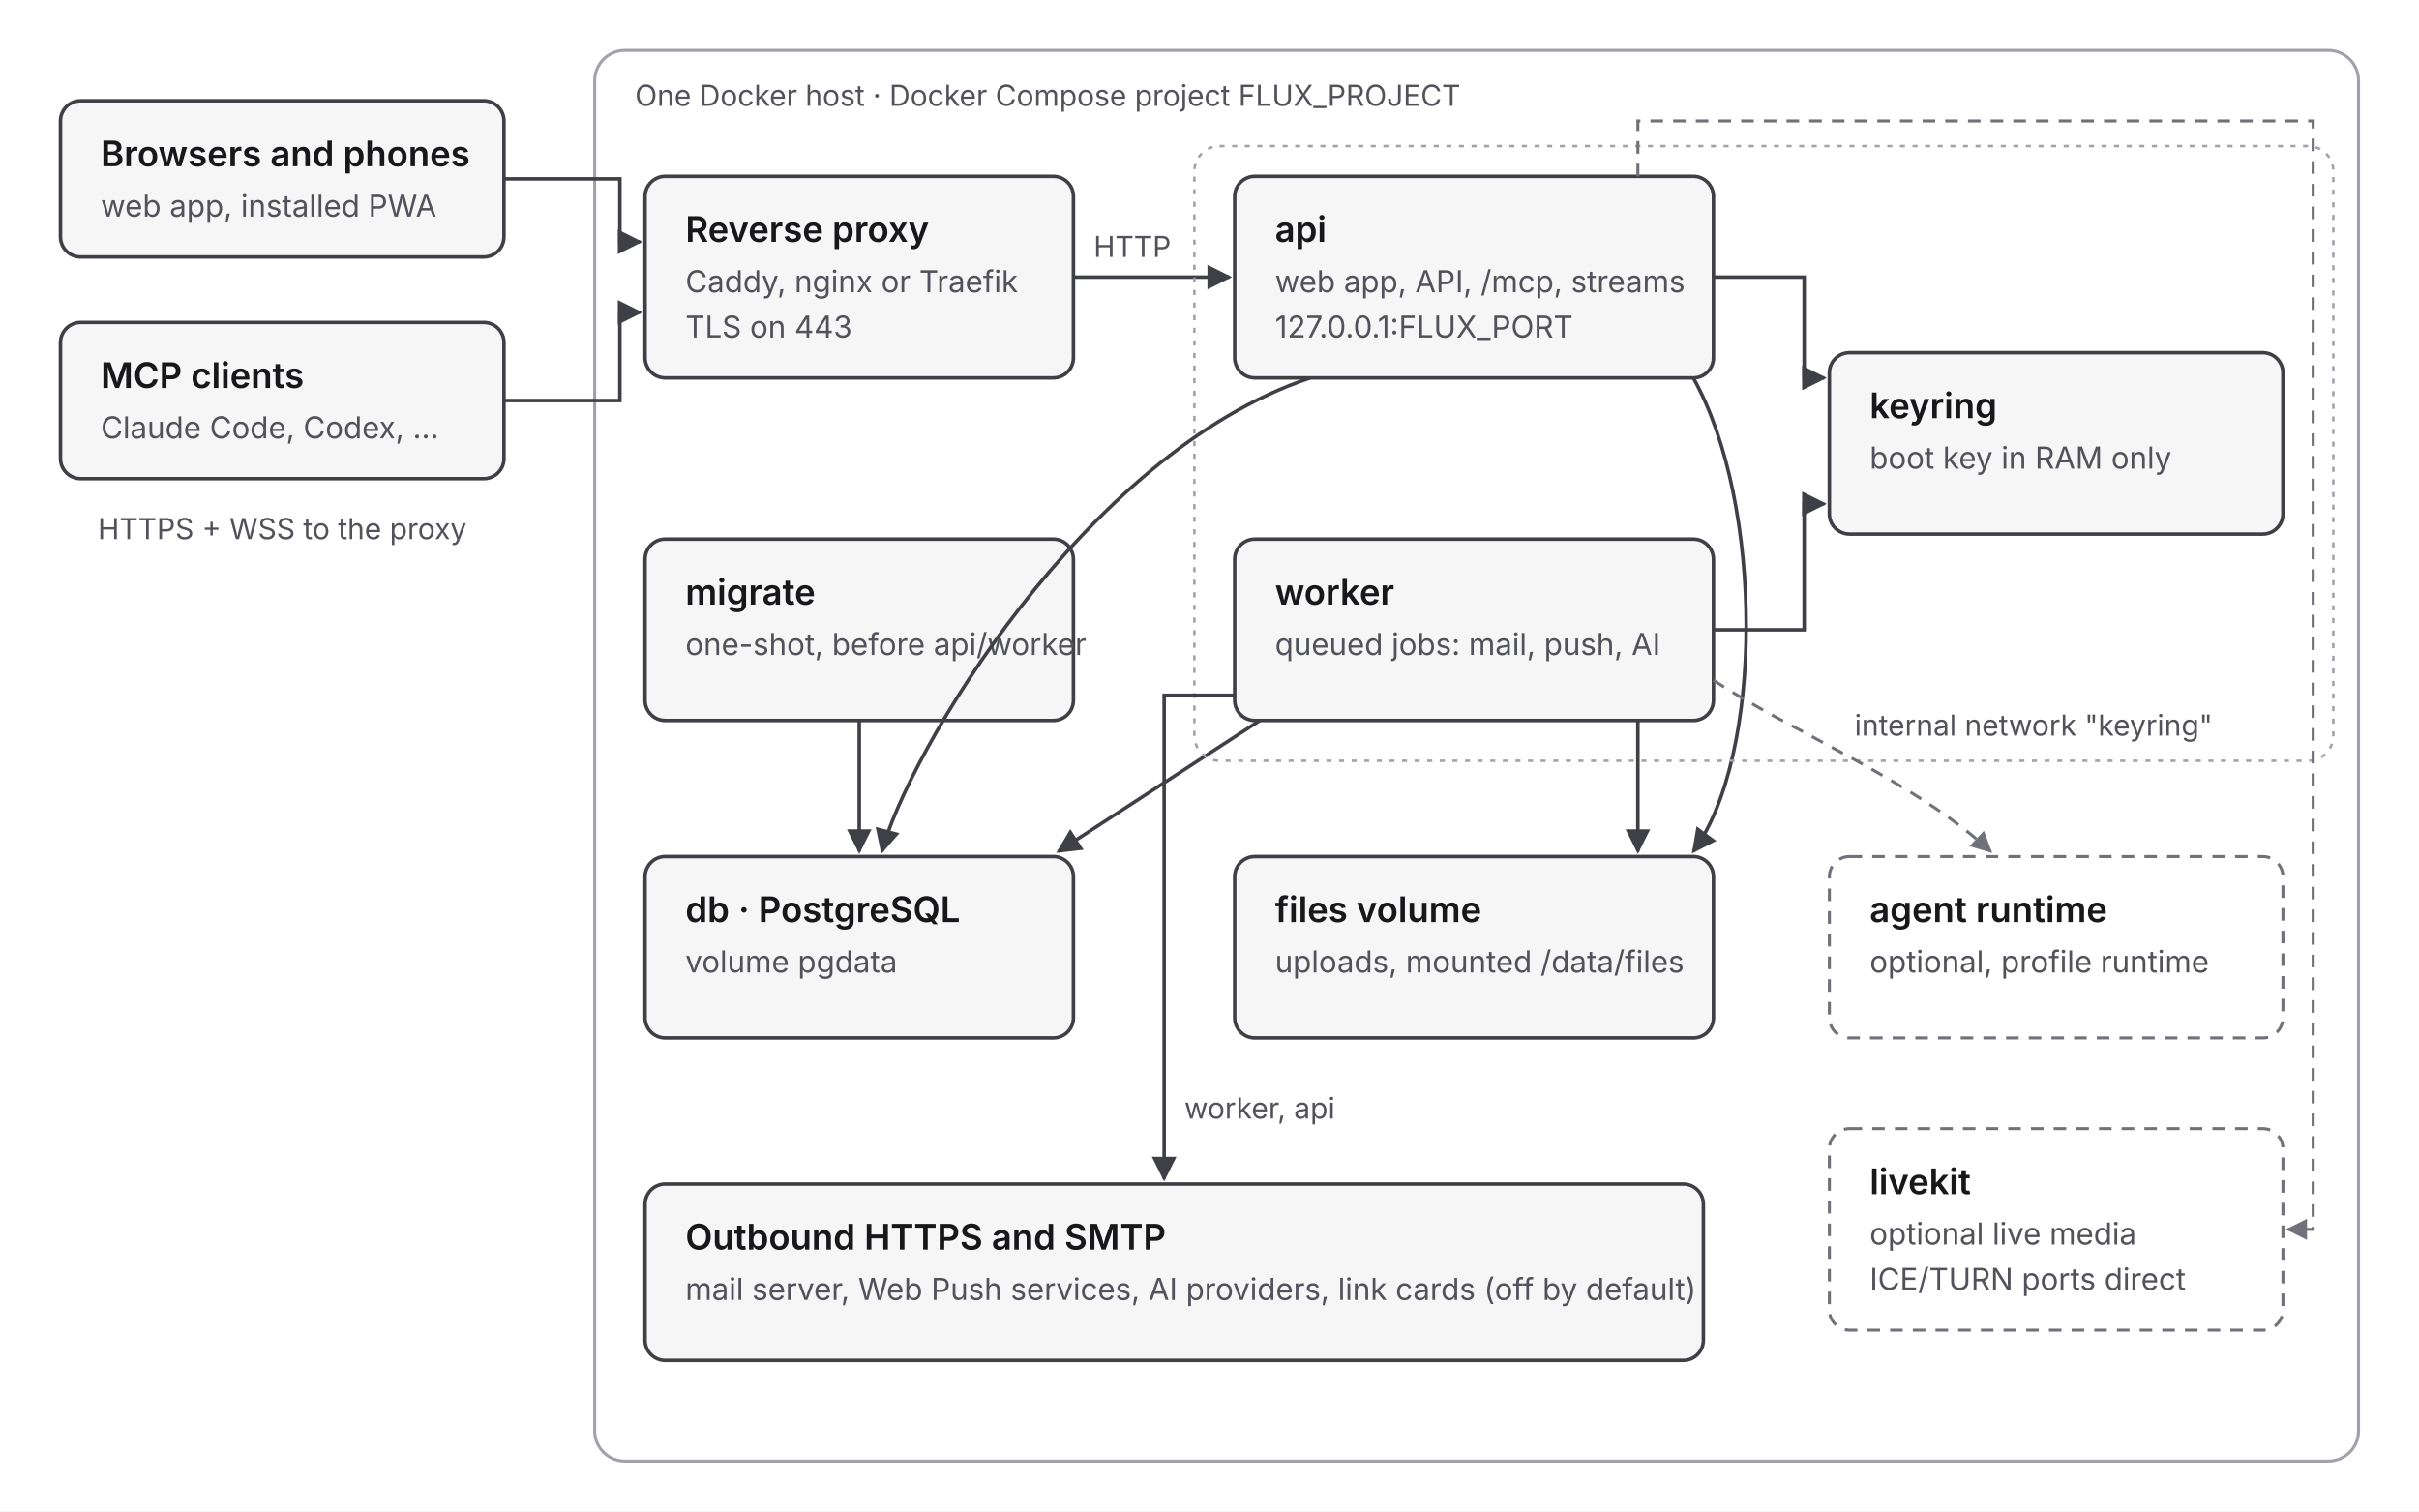
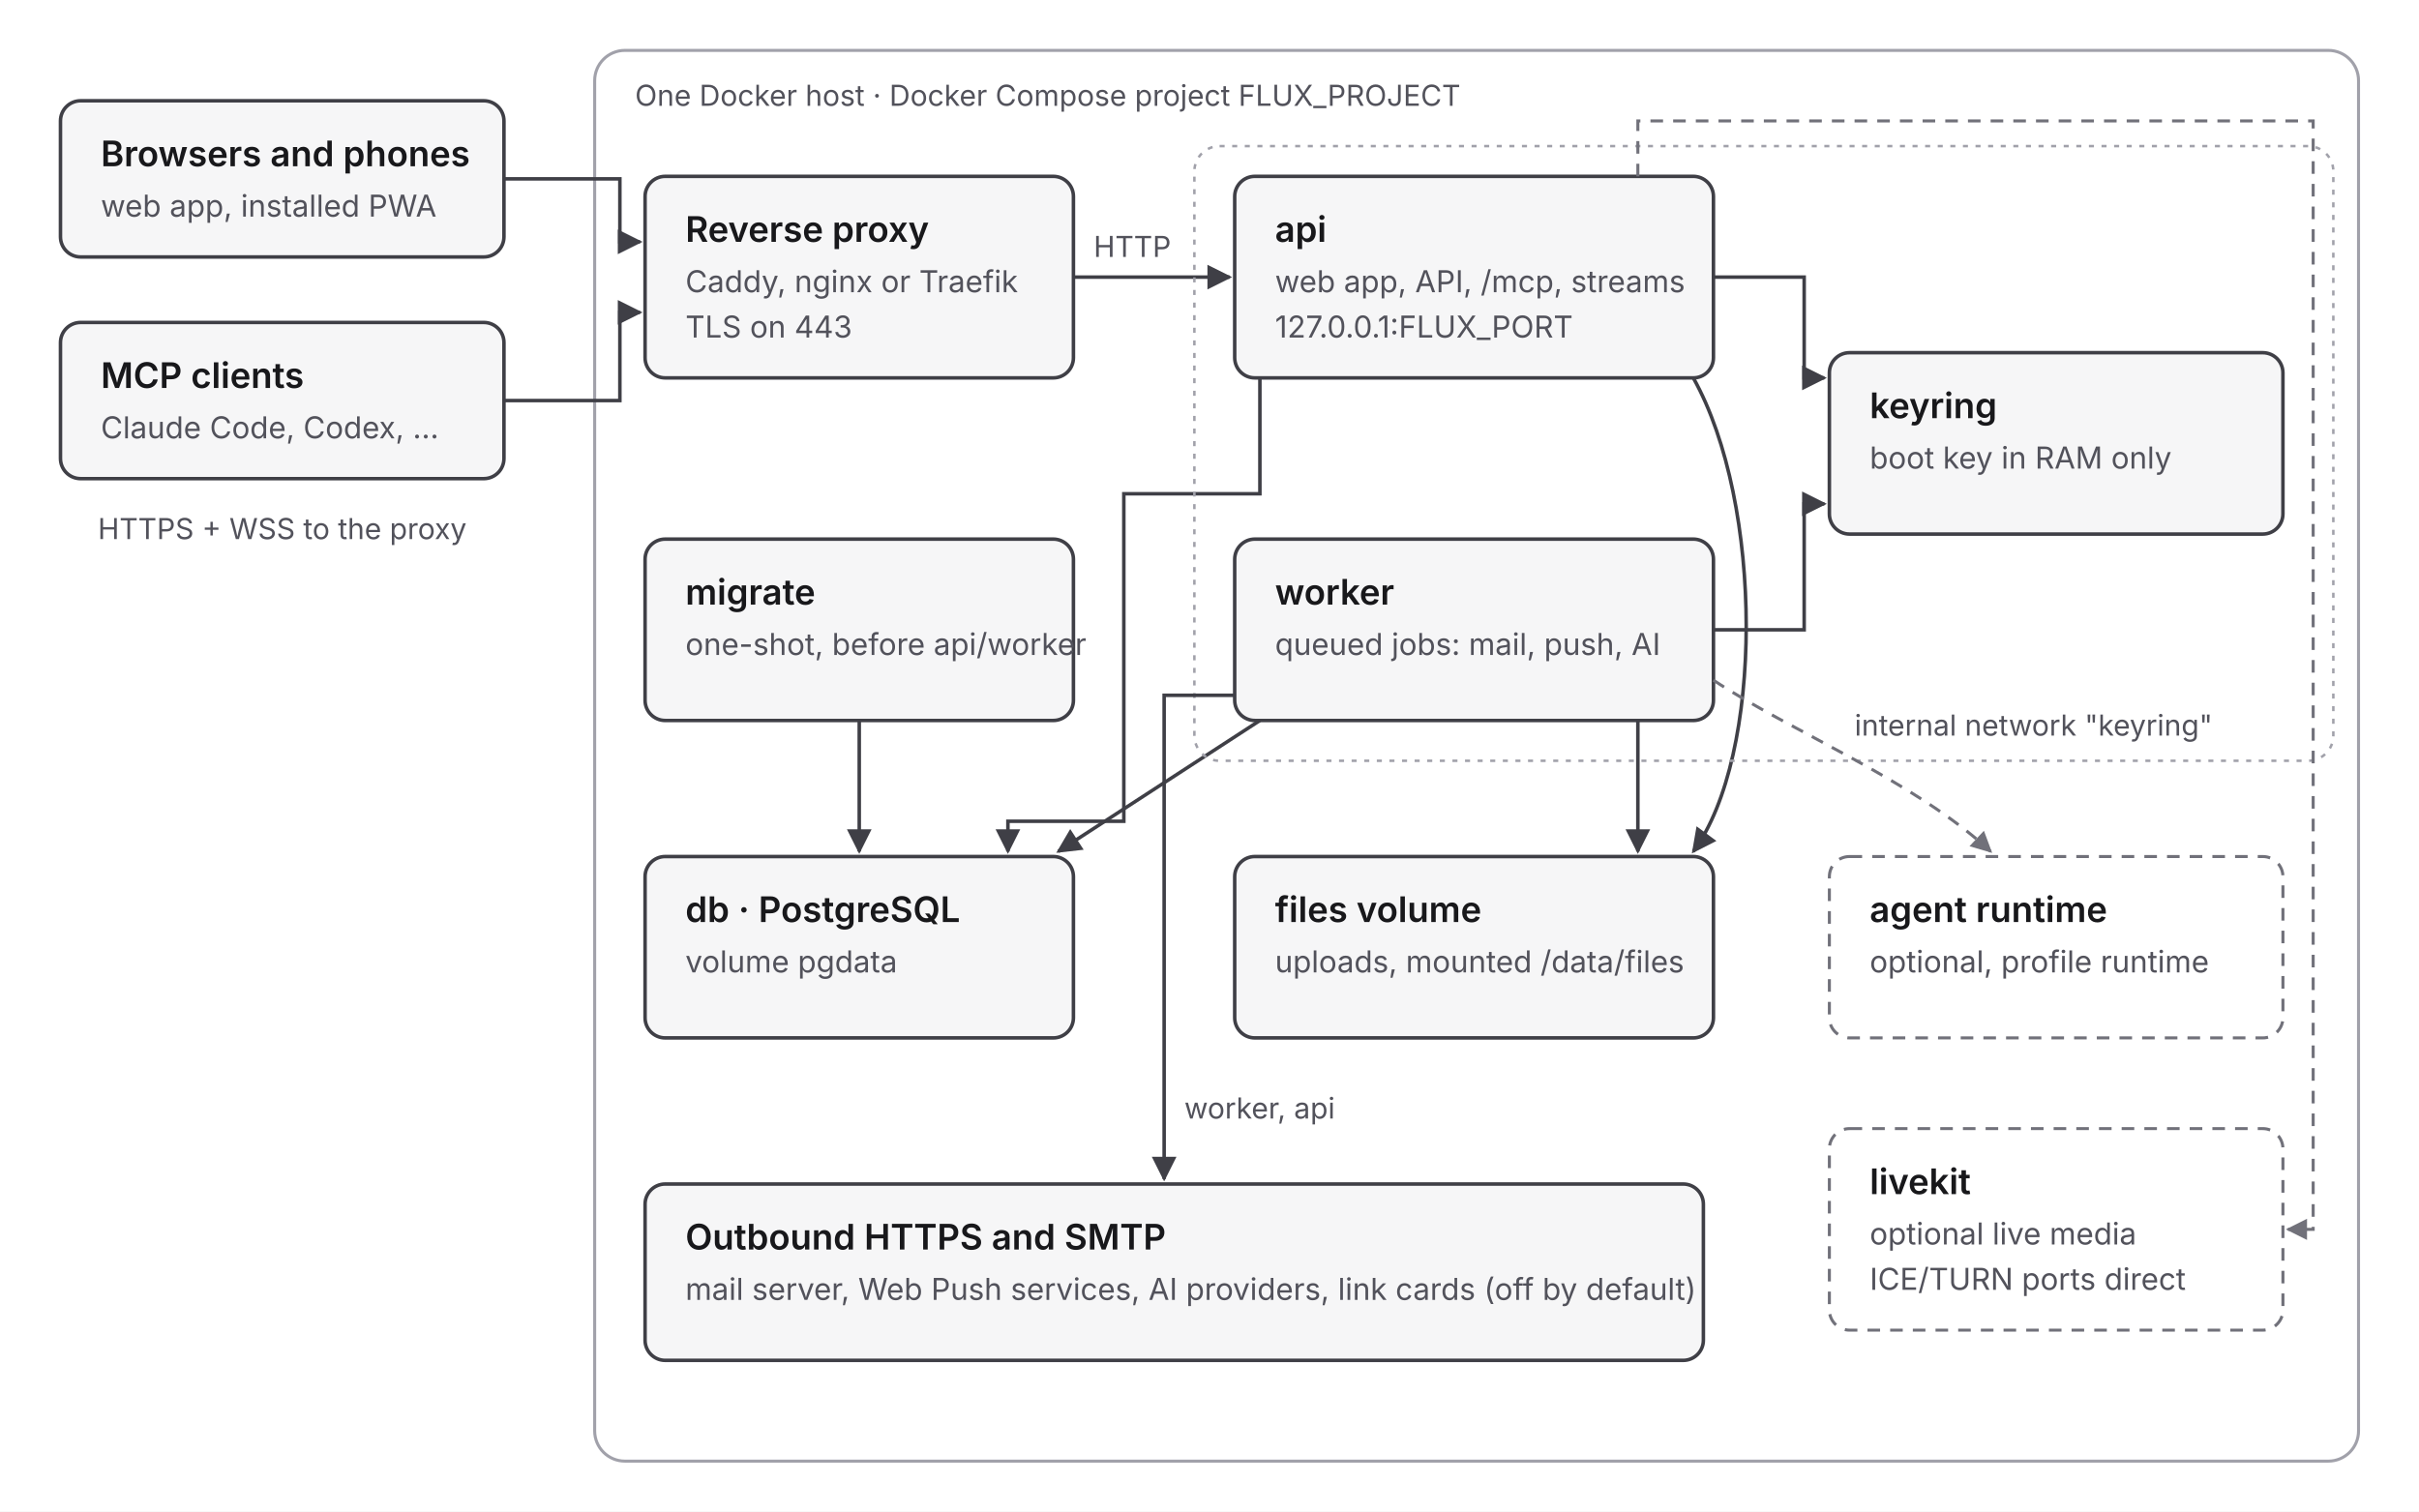
<svg xmlns="http://www.w3.org/2000/svg" viewBox="0 0 960 600" width="960" height="600" role="img" aria-labelledby="t d" font-family="Geist, -apple-system, 'Segoe UI', sans-serif">
  <style>
    .bg { fill: #ffffff; }
    .box { fill: #f6f6f7; stroke: #3f3f46; stroke-width: 1.4; }
    .opt { fill: #ffffff; stroke: #71717a; stroke-width: 1.2; stroke-dasharray: 5 4; }
    .host { fill: none; stroke: #a1a1aa; stroke-width: 1.2; }
    .net { fill: none; stroke: #a1a1aa; stroke-width: 1; stroke-dasharray: 2 3; }
    .t { fill: #18181b; font-size: 14px; font-weight: 600; }
    .s { fill: #52525b; font-size: 12px; }
    .l { fill: #52525b; font-size: 11.5px; }
    .a { stroke: #3f3f46; stroke-width: 1.4; fill: none; marker-end: url(#arrow); }
    .ao { stroke: #71717a; stroke-width: 1.2; fill: none; stroke-dasharray: 5 4; marker-end: url(#arrowo); }
    .head { fill: #3f3f46; }
    .heado { fill: #71717a; }
    @media (prefers-color-scheme: dark) {
      .bg { fill: #18181b; }
      .box { fill: #27272a; stroke: #d4d4d8; }
      .opt { fill: #18181b; stroke: #a1a1aa; }
      .host, .net { stroke: #52525b; }
      .t { fill: #fafafa; }
      .s, .l { fill: #a1a1aa; }
      .a { stroke: #d4d4d8; }
      .ao { stroke: #a1a1aa; }
      .head { fill: #d4d4d8; }
      .heado { fill: #a1a1aa; }
    }
  </style>
  <defs>
    <marker id="arrow" viewBox="0 0 10 10" refX="9" refY="5" markerWidth="7" markerHeight="7" orient="auto-start-reverse">
      <path class="head" d="M0 0L10 5L0 10z" />
    </marker>
    <marker id="arrowo" viewBox="0 0 10 10" refX="9" refY="5" markerWidth="7" markerHeight="7" orient="auto-start-reverse">
      <path class="heado" d="M0 0L10 5L0 10z" />
    </marker>
  </defs>
  <rect class="bg" width="960" height="600" />
  <rect class="box" x="24" y="40" width="176" height="62" rx="8" />
  <text class="t" x="40" y="66">Browsers and phones</text>
  <text class="s" x="40" y="86">web app, installed PWA</text>
  <rect class="box" x="24" y="128" width="176" height="62" rx="8" />
  <text class="t" x="40" y="154">MCP clients</text>
  <text class="s" x="40" y="174">Claude Code, Codex, …</text>
  <rect class="host" x="236" y="20" width="700" height="560" rx="12" />
  <text class="l" x="252" y="42">One Docker host · Docker Compose project FLUX_PROJECT</text>
  <rect class="box" x="256" y="70" width="170" height="80" rx="8" />
  <text class="t" x="272" y="96">Reverse proxy</text>
  <text class="s" x="272" y="116">Caddy, nginx or Traefik</text>
  <text class="s" x="272" y="134">TLS on 443</text>
  <path class="a" d="M200 71 H246 V96 H254" />
  <path class="a" d="M200 159 H246 V124 H254" />
  <text class="l" x="112" y="214" text-anchor="middle">HTTPS + WSS to the proxy</text>
  <rect class="box" x="490" y="70" width="190" height="80" rx="8" />
  <text class="t" x="506" y="96">api</text>
  <text class="s" x="506" y="116">web app, API, /mcp, streams</text>
  <text class="s" x="506" y="134">127.0.0.1:FLUX_PORT</text>
  <path class="a" d="M426 110 H488" />
  <text class="l" x="434" y="102">HTTP</text>
  <rect class="box" x="490" y="214" width="190" height="72" rx="8" />
  <text class="t" x="506" y="240">worker</text>
  <text class="s" x="506" y="260">queued jobs: mail, push, AI</text>
  <rect class="box" x="256" y="214" width="170" height="72" rx="8" />
  <text class="t" x="272" y="240">migrate</text>
  <text class="s" x="272" y="260">one-shot, before api/worker</text>
  <rect class="box" x="256" y="340" width="170" height="72" rx="8" />
  <text class="t" x="272" y="366">db · PostgreSQL</text>
  <text class="s" x="272" y="386">volume pgdata</text>
  <rect class="box" x="490" y="340" width="190" height="72" rx="8" />
  <text class="t" x="506" y="366">files volume</text>
  <text class="s" x="506" y="386">uploads, mounted /data/files</text>
-   <path class="a" d="M520 150 C430 180 360 300 350 338" />
+   <path class="a" d="M500 150 V196 H446 V326 H400 V338" />
  <path class="a" d="M500 286 L420 338" />
  <path class="a" d="M341 286 V338" />
  <path class="a" d="M650 286 V338" />
  <path class="a" d="M672 150 C700 200 700 300 672 338" />
  <rect class="net" x="474" y="58" width="452" height="244" rx="10" />
  <text class="l" x="736" y="292">internal network "keyring"</text>
  <rect class="box" x="726" y="140" width="180" height="72" rx="8" />
  <text class="t" x="742" y="166">keyring</text>
  <text class="s" x="742" y="186">boot key in RAM only</text>
  <path class="a" d="M680 110 H716 V150 H724" />
  <path class="a" d="M680 250 H716 V200 H724" />
  <rect class="opt" x="726" y="340" width="180" height="72" rx="8" />
  <text class="t" x="742" y="366">agent runtime</text>
  <text class="s" x="742" y="386">optional, profile runtime</text>
  <path class="ao" d="M680 270 C710 290 760 310 790 338" />
  <rect class="opt" x="726" y="448" width="180" height="80" rx="8" />
  <text class="t" x="742" y="474">livekit</text>
  <text class="s" x="742" y="494">optional live media</text>
  <text class="s" x="742" y="512">ICE/TURN ports direct</text>
  <path class="ao" d="M650 70 V48 H918 V488 H908" />
  <rect class="box" x="256" y="470" width="420" height="70" rx="8" />
  <text class="t" x="272" y="496">Outbound HTTPS and SMTP</text>
  <text class="s" x="272" y="516">mail server, Web Push services, AI providers, link cards (off by default)</text>
  <path class="a" d="M490 276 H462 V468" />
  <text class="l" x="470" y="444">worker, api</text>
</svg>
